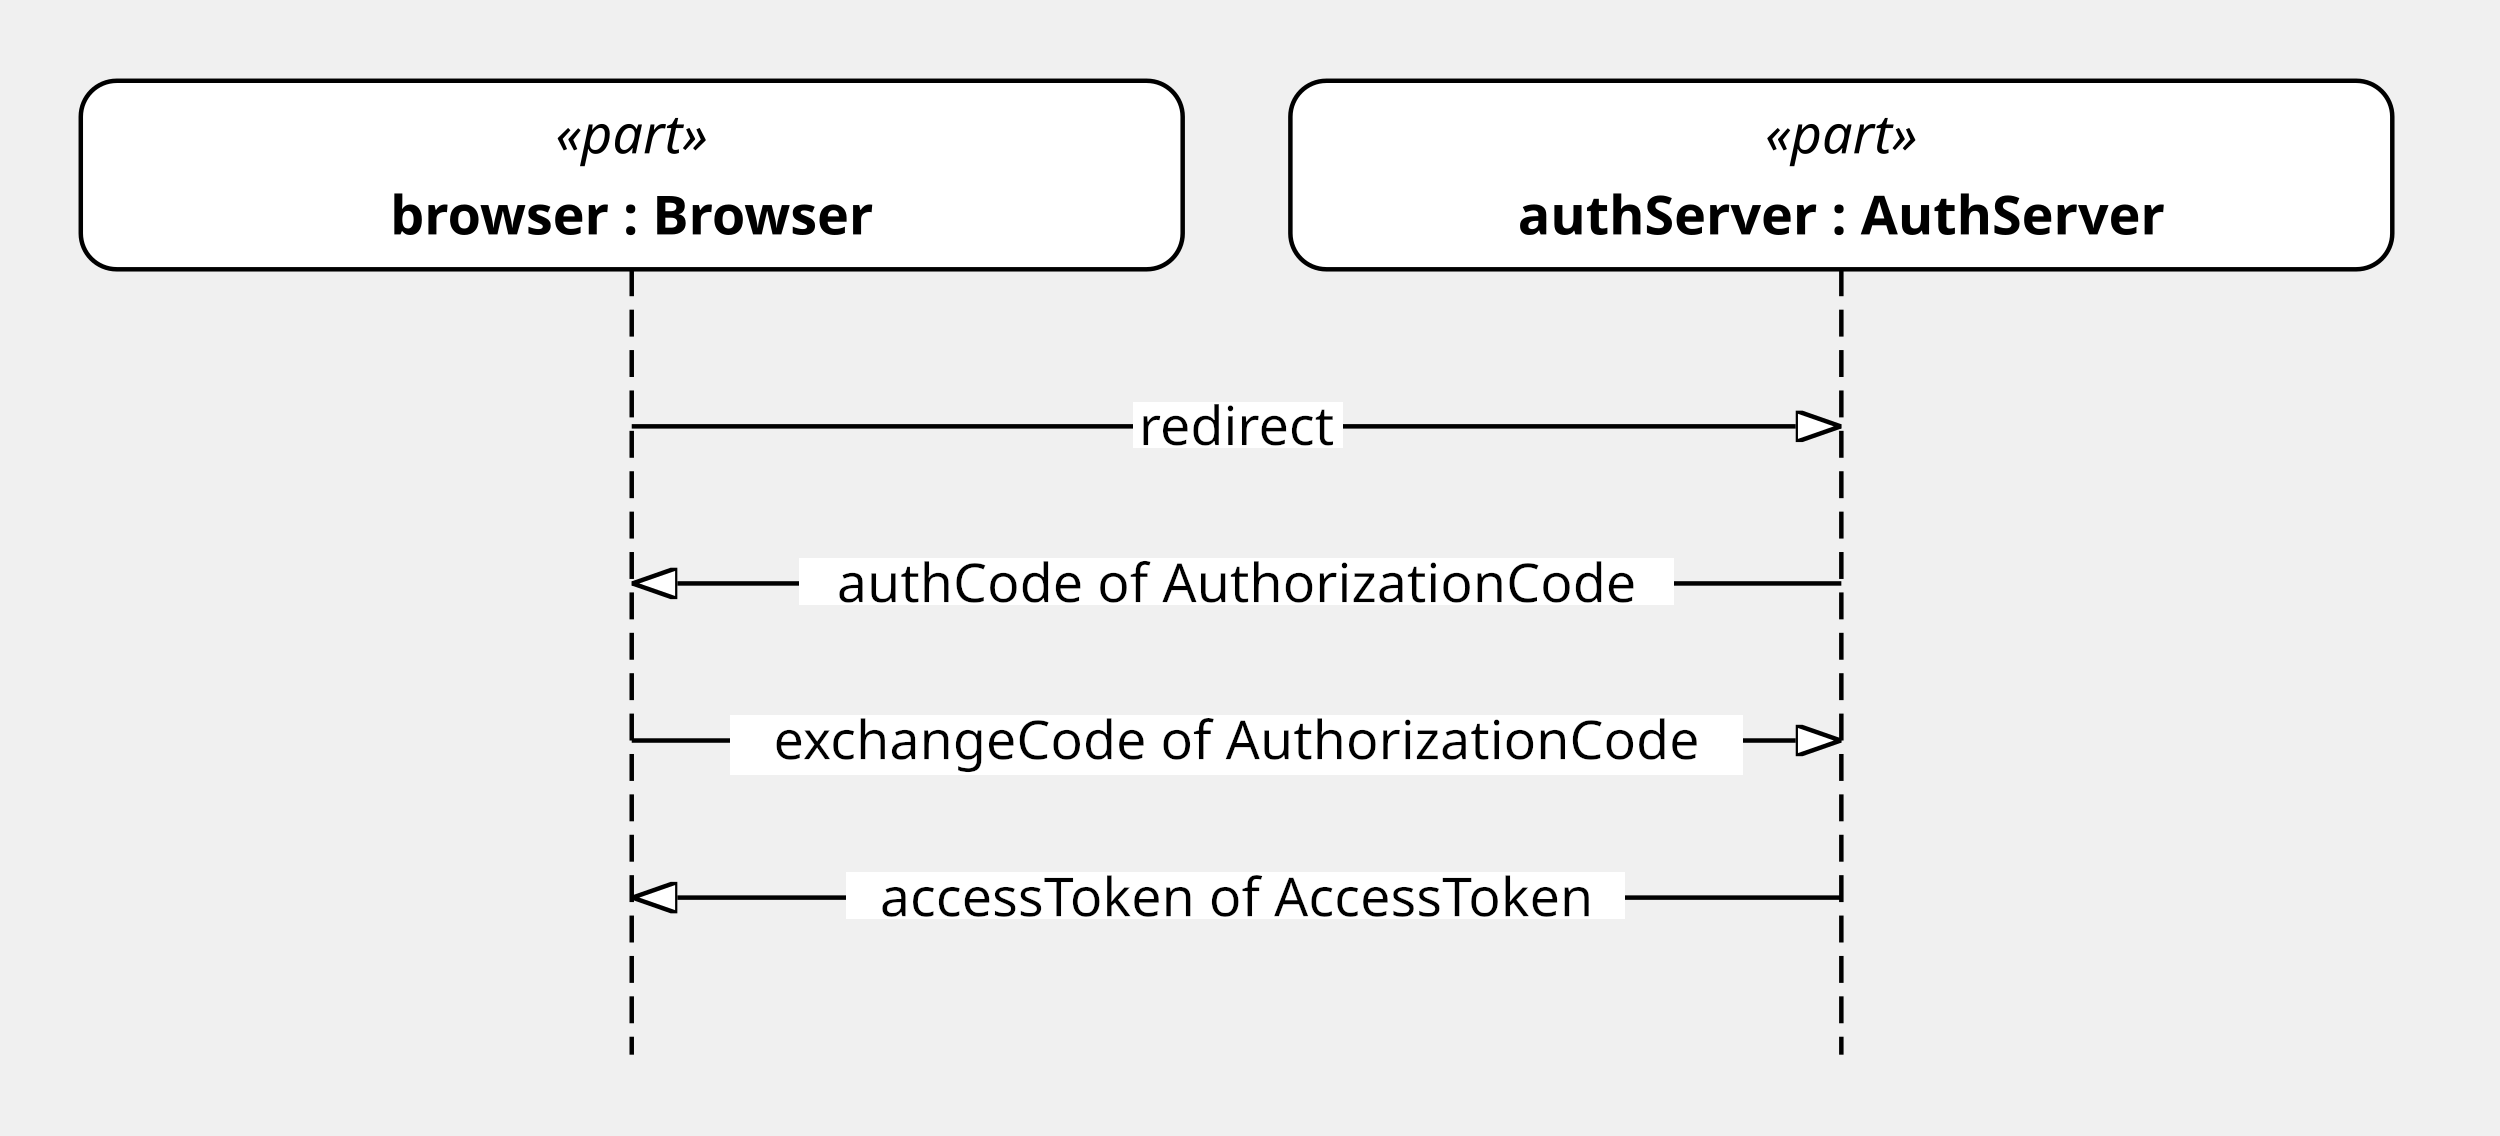
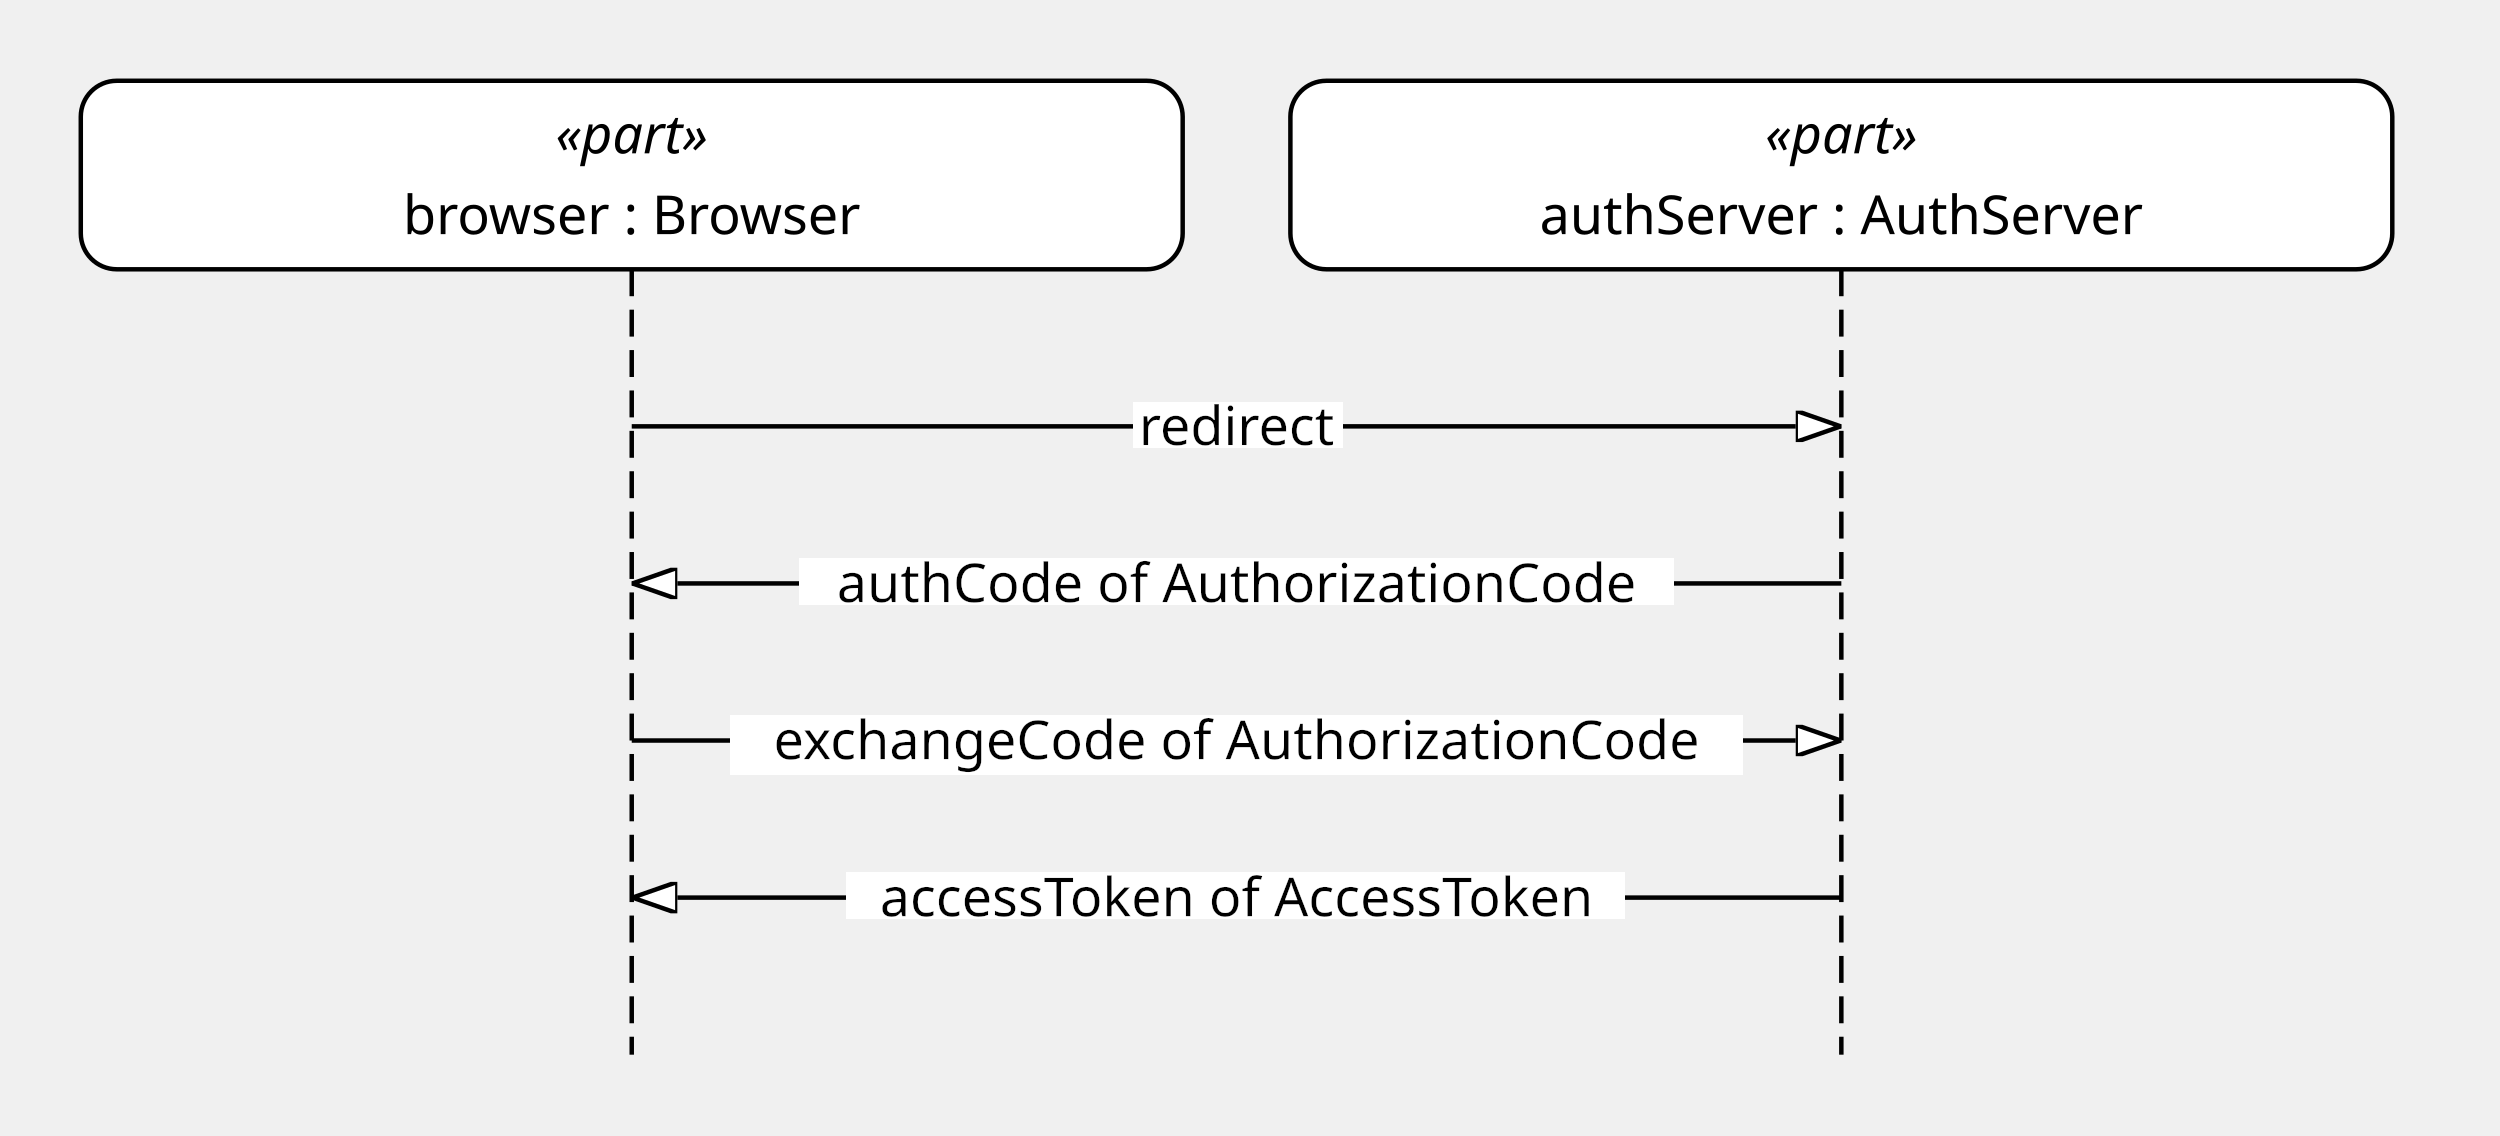
<svg xmlns="http://www.w3.org/2000/svg" width="557.04" height="253.00" viewBox="0 0 557.04 253.00">
  <defs>
    <marker id="line-end-open-chevron" markerWidth="10.165" markerHeight="7" refX="10.165" refY="3.5" orient="auto">
      <polyline points="0 0, 10 3.5, 0 7" fill="none" stroke="#000000" stroke-width="1.00" stroke-linejoin="bevel" />
    </marker>
    <marker id="line-end-hollow-triangle" markerWidth="10.165" markerHeight="7" refX="10.165" refY="3.5" orient="auto">
      <polygon points="0 0, 10 3.5, 0 7" fill="#FFFFFF" stroke="#000000" stroke-width="1.00" stroke-linejoin="bevel" />
    </marker>
    <marker id="line-end-filled-arrow" markerWidth="10.165" markerHeight="7" refX="10.165" refY="3.5" orient="auto">
      <polygon points="0 0, 10 3.5, 0 7" fill="#000000" stroke="#000000" stroke-width="1.00" stroke-linejoin="bevel" />
    </marker>
    <marker id="line-end-hollow-triangle-crossbar" markerWidth="14.665" markerHeight="7" refX="14.665" refY="3.5" orient="auto">
      <polygon points="4.5 0, 14.5 3.5, 4.5 7" fill="#FFFFFF" stroke="#000000" stroke-width="1.00" stroke-linejoin="bevel" />
      <line x1="1" y1="0" x2="1" y2="7" stroke="#000000" stroke-width="1.00" />
    </marker>
    <marker id="line-end-hollow-diamond" markerWidth="14" markerHeight="8" refX="13.277" refY="4" orient="auto">
      <polygon points="1 4, 7 0, 13 4, 7 8" fill="#FFFFFF" stroke="#000000" stroke-width="1.00" stroke-linejoin="bevel" />
    </marker>
    <marker id="line-end-filled-diamond" markerWidth="14" markerHeight="8" refX="13.277" refY="4" orient="auto">
      <polygon points="1 4, 7 0, 13 4, 7 8" fill="#000000" stroke="#000000" stroke-width="1.00" stroke-linejoin="bevel" />
    </marker>
    <marker id="line-end-circle" markerWidth="10" markerHeight="10" refX="9.5" refY="5" orient="auto">
      <circle cx="5" cy="5" r="4" fill="#FFFFFF" stroke="#000000" stroke-width="1.00" />
    </marker>
    <marker id="line-end-bar" markerWidth="4" markerHeight="12" refX="2.5" refY="6" orient="auto">
      <line x1="2" y1="0" x2="2" y2="12" stroke="#000000" stroke-width="1.00" />
    </marker>
    <filter id="label-bg" x="-0.05" y="-0.05" width="1.1" height="1.1">
      <feFlood flood-color="#FFFFFF" />
      <feComposite in="SourceGraphic" operator="over" />
    </filter>
  </defs>
  <rect x="18.00" y="18.00" width="245.52" height="42.00" fill="#FFFFFF" stroke="#000000" stroke-width="1.00" rx="8.00" ry="8.00" />
  <text x="140.76" y="30.00" font-family="Noto Sans, sans-serif" font-size="12.00" font-style="italic" fill="#000000" text-anchor="middle" dominant-baseline="middle">«part»</text>
-   <text x="140.76" y="48.00" font-family="Noto Sans, sans-serif" font-size="12.00" font-weight="bold" fill="#000000" text-anchor="middle" dominant-baseline="middle">browser : Browser</text>
+   <text x="140.76" y="48.00" font-family="Noto Sans, sans-serif" font-size="12.00" fill="#000000" text-anchor="middle" dominant-baseline="middle">browser : Browser</text>
  <line x1="140.76" y1="60.00" x2="140.76" y2="235.00" stroke="#000000" stroke-width="1.00" stroke-dasharray="6 3" />
  <rect x="287.52" y="18.00" width="245.52" height="42.00" fill="#FFFFFF" stroke="#000000" stroke-width="1.00" rx="8.00" ry="8.00" />
  <text x="410.28" y="30.00" font-family="Noto Sans, sans-serif" font-size="12.00" font-style="italic" fill="#000000" text-anchor="middle" dominant-baseline="middle">«part»</text>
-   <text x="410.28" y="48.00" font-family="Noto Sans, sans-serif" font-size="12.00" font-weight="bold" fill="#000000" text-anchor="middle" dominant-baseline="middle">authServer : AuthServer</text>
+   <text x="410.28" y="48.00" font-family="Noto Sans, sans-serif" font-size="12.00" fill="#000000" text-anchor="middle" dominant-baseline="middle">authServer : AuthServer</text>
  <line x1="410.28" y1="60.00" x2="410.28" y2="235.00" stroke="#000000" stroke-width="1.00" stroke-dasharray="6 3" />
  <path d="M 140.76 95.00 L 410.28 95.00" fill="none" stroke="#000000" stroke-width="1.00" marker-end="url(#line-end-hollow-triangle)" />
  <path d="M 410.28 130.00 L 140.76 130.00" fill="none" stroke="#000000" stroke-width="1.00" marker-end="url(#line-end-hollow-triangle)" />
  <path d="M 140.76 165.00 L 410.28 165.00" fill="none" stroke="#000000" stroke-width="1.00" marker-end="url(#line-end-hollow-triangle)" />
  <path d="M 410.28 200.00 L 140.76 200.00" fill="none" stroke="#000000" stroke-width="1.00" marker-end="url(#line-end-hollow-triangle)" />
  <text x="275.52" y="95.00" font-family="Noto Sans, sans-serif" font-size="12.00" fill="#000000" text-anchor="middle" dominant-baseline="middle" filter="url(#label-bg)">redirect</text>
  <text x="275.52" y="130.00" font-family="Noto Sans, sans-serif" font-size="12.00" fill="#000000" text-anchor="middle" dominant-baseline="middle" filter="url(#label-bg)">authCode of AuthorizationCode</text>
  <text x="275.52" y="165.00" font-family="Noto Sans, sans-serif" font-size="12.00" fill="#000000" text-anchor="middle" dominant-baseline="middle" filter="url(#label-bg)">exchangeCode of AuthorizationCode</text>
  <text x="275.52" y="200.00" font-family="Noto Sans, sans-serif" font-size="12.00" fill="#000000" text-anchor="middle" dominant-baseline="middle" filter="url(#label-bg)">accessToken of AccessToken</text>
</svg>
